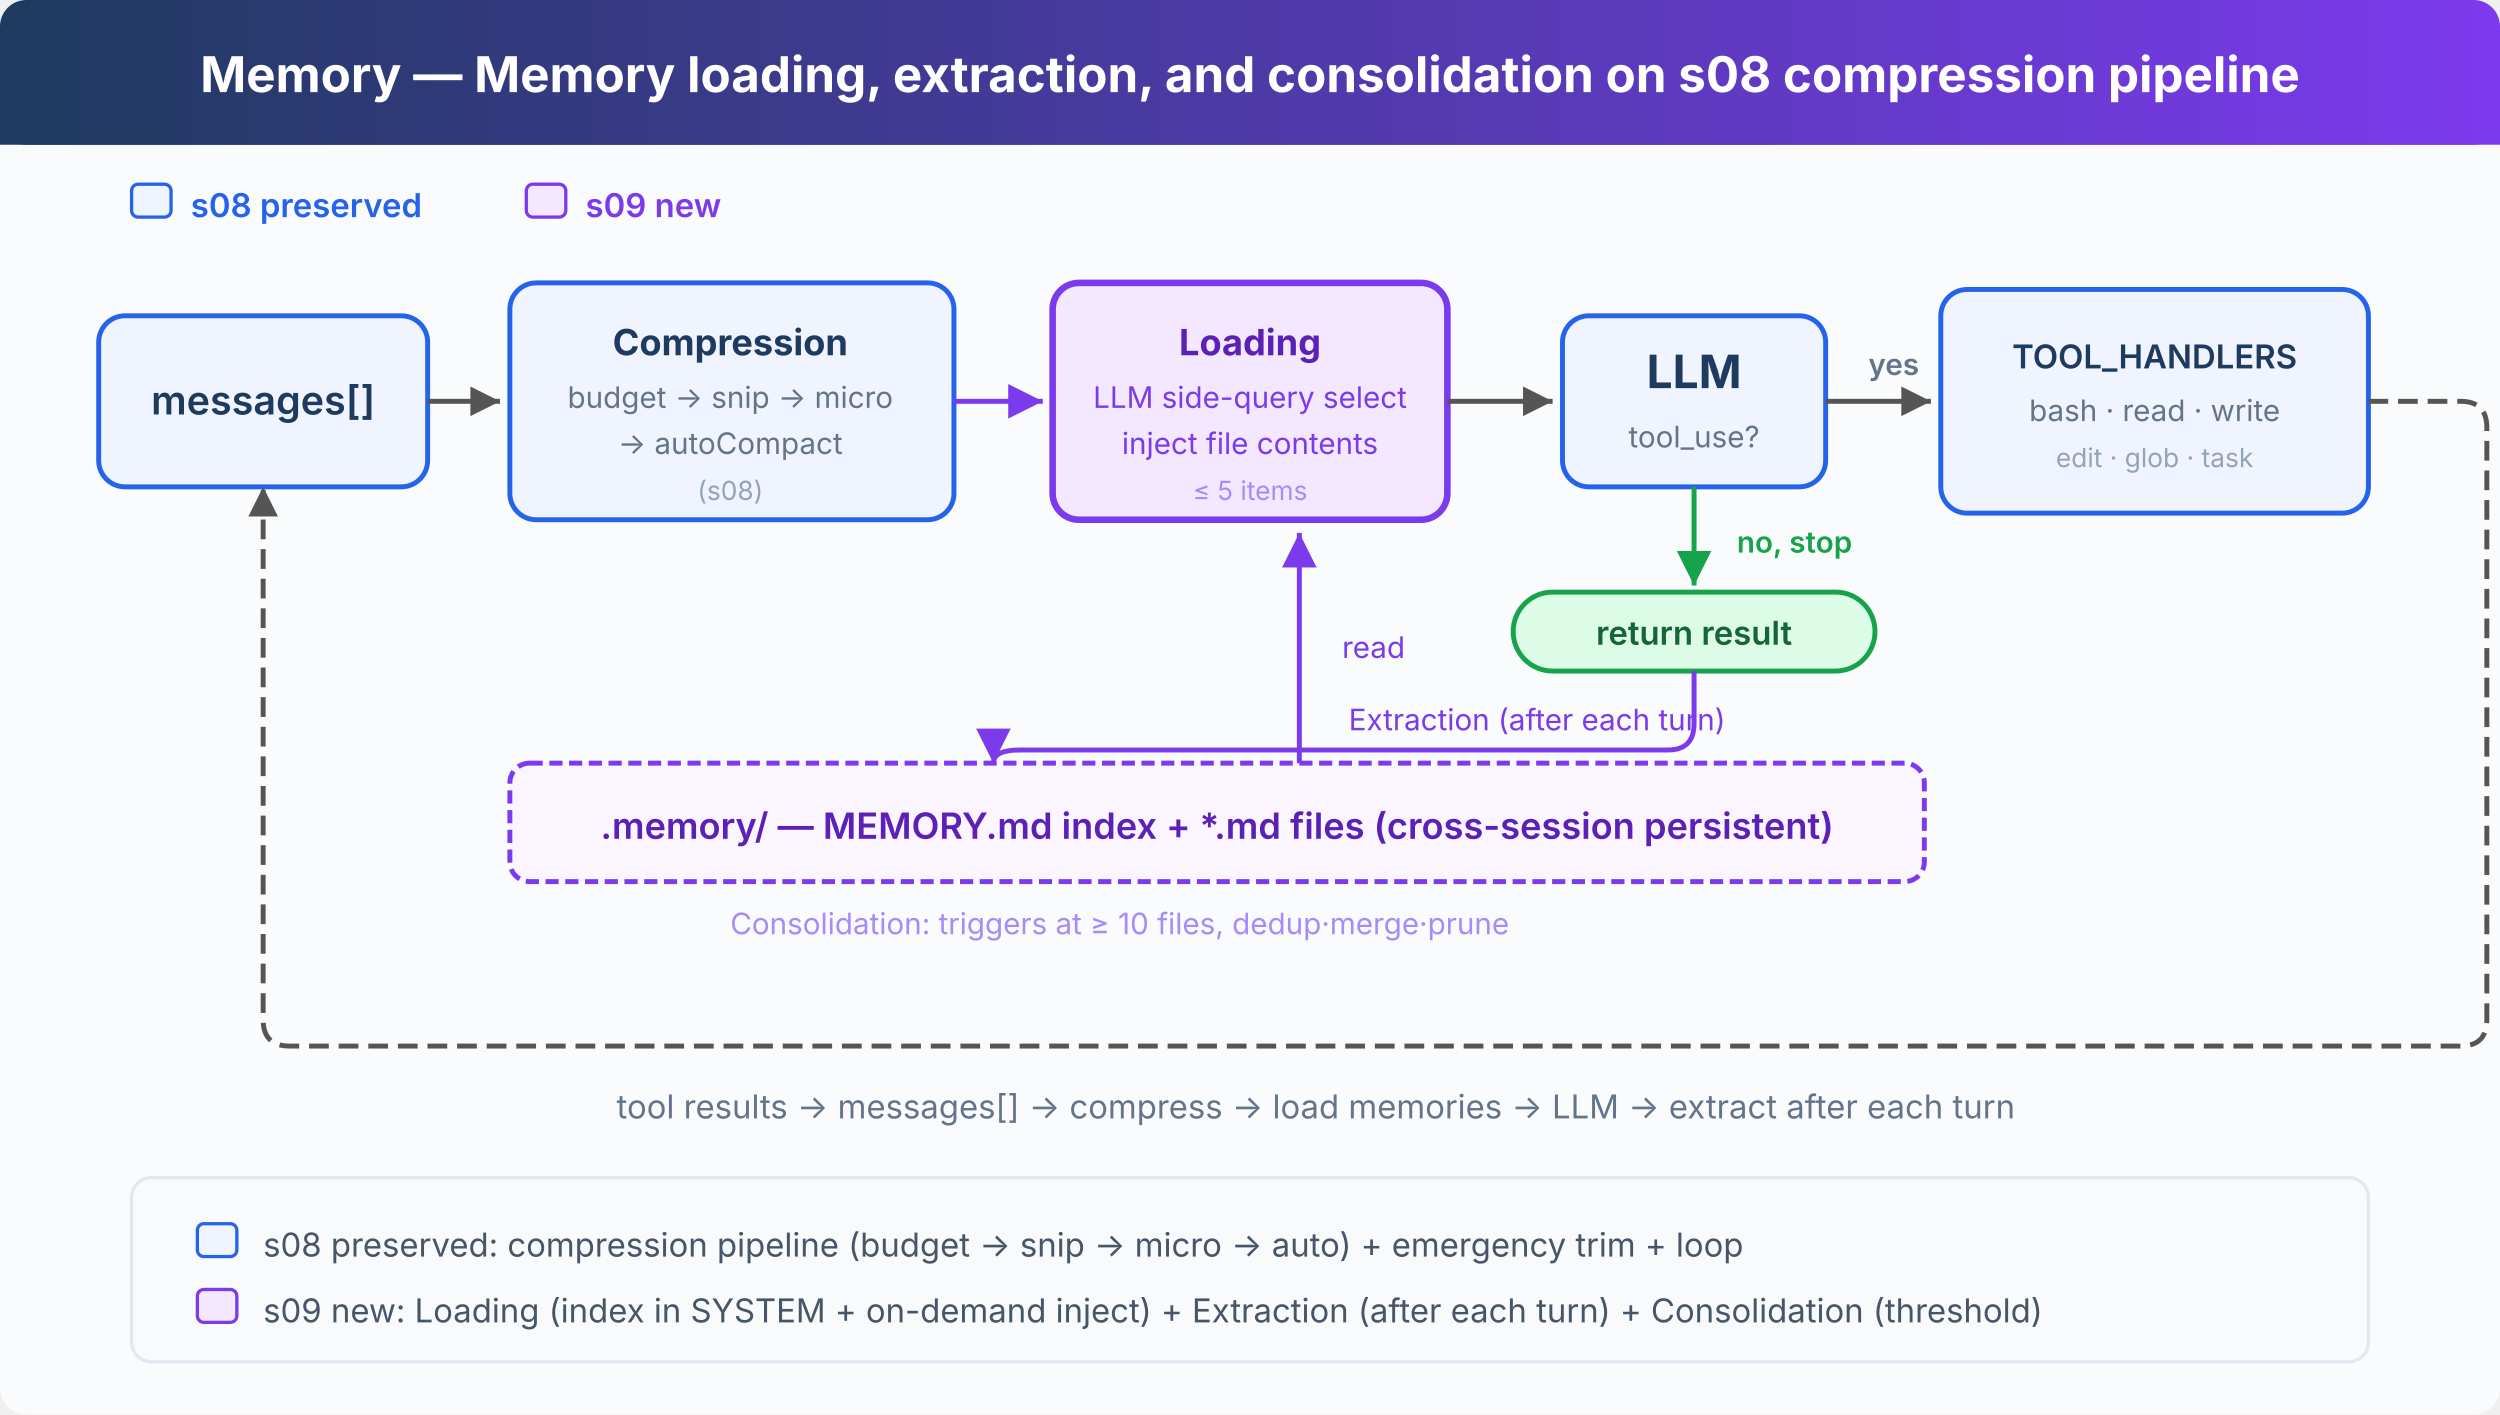
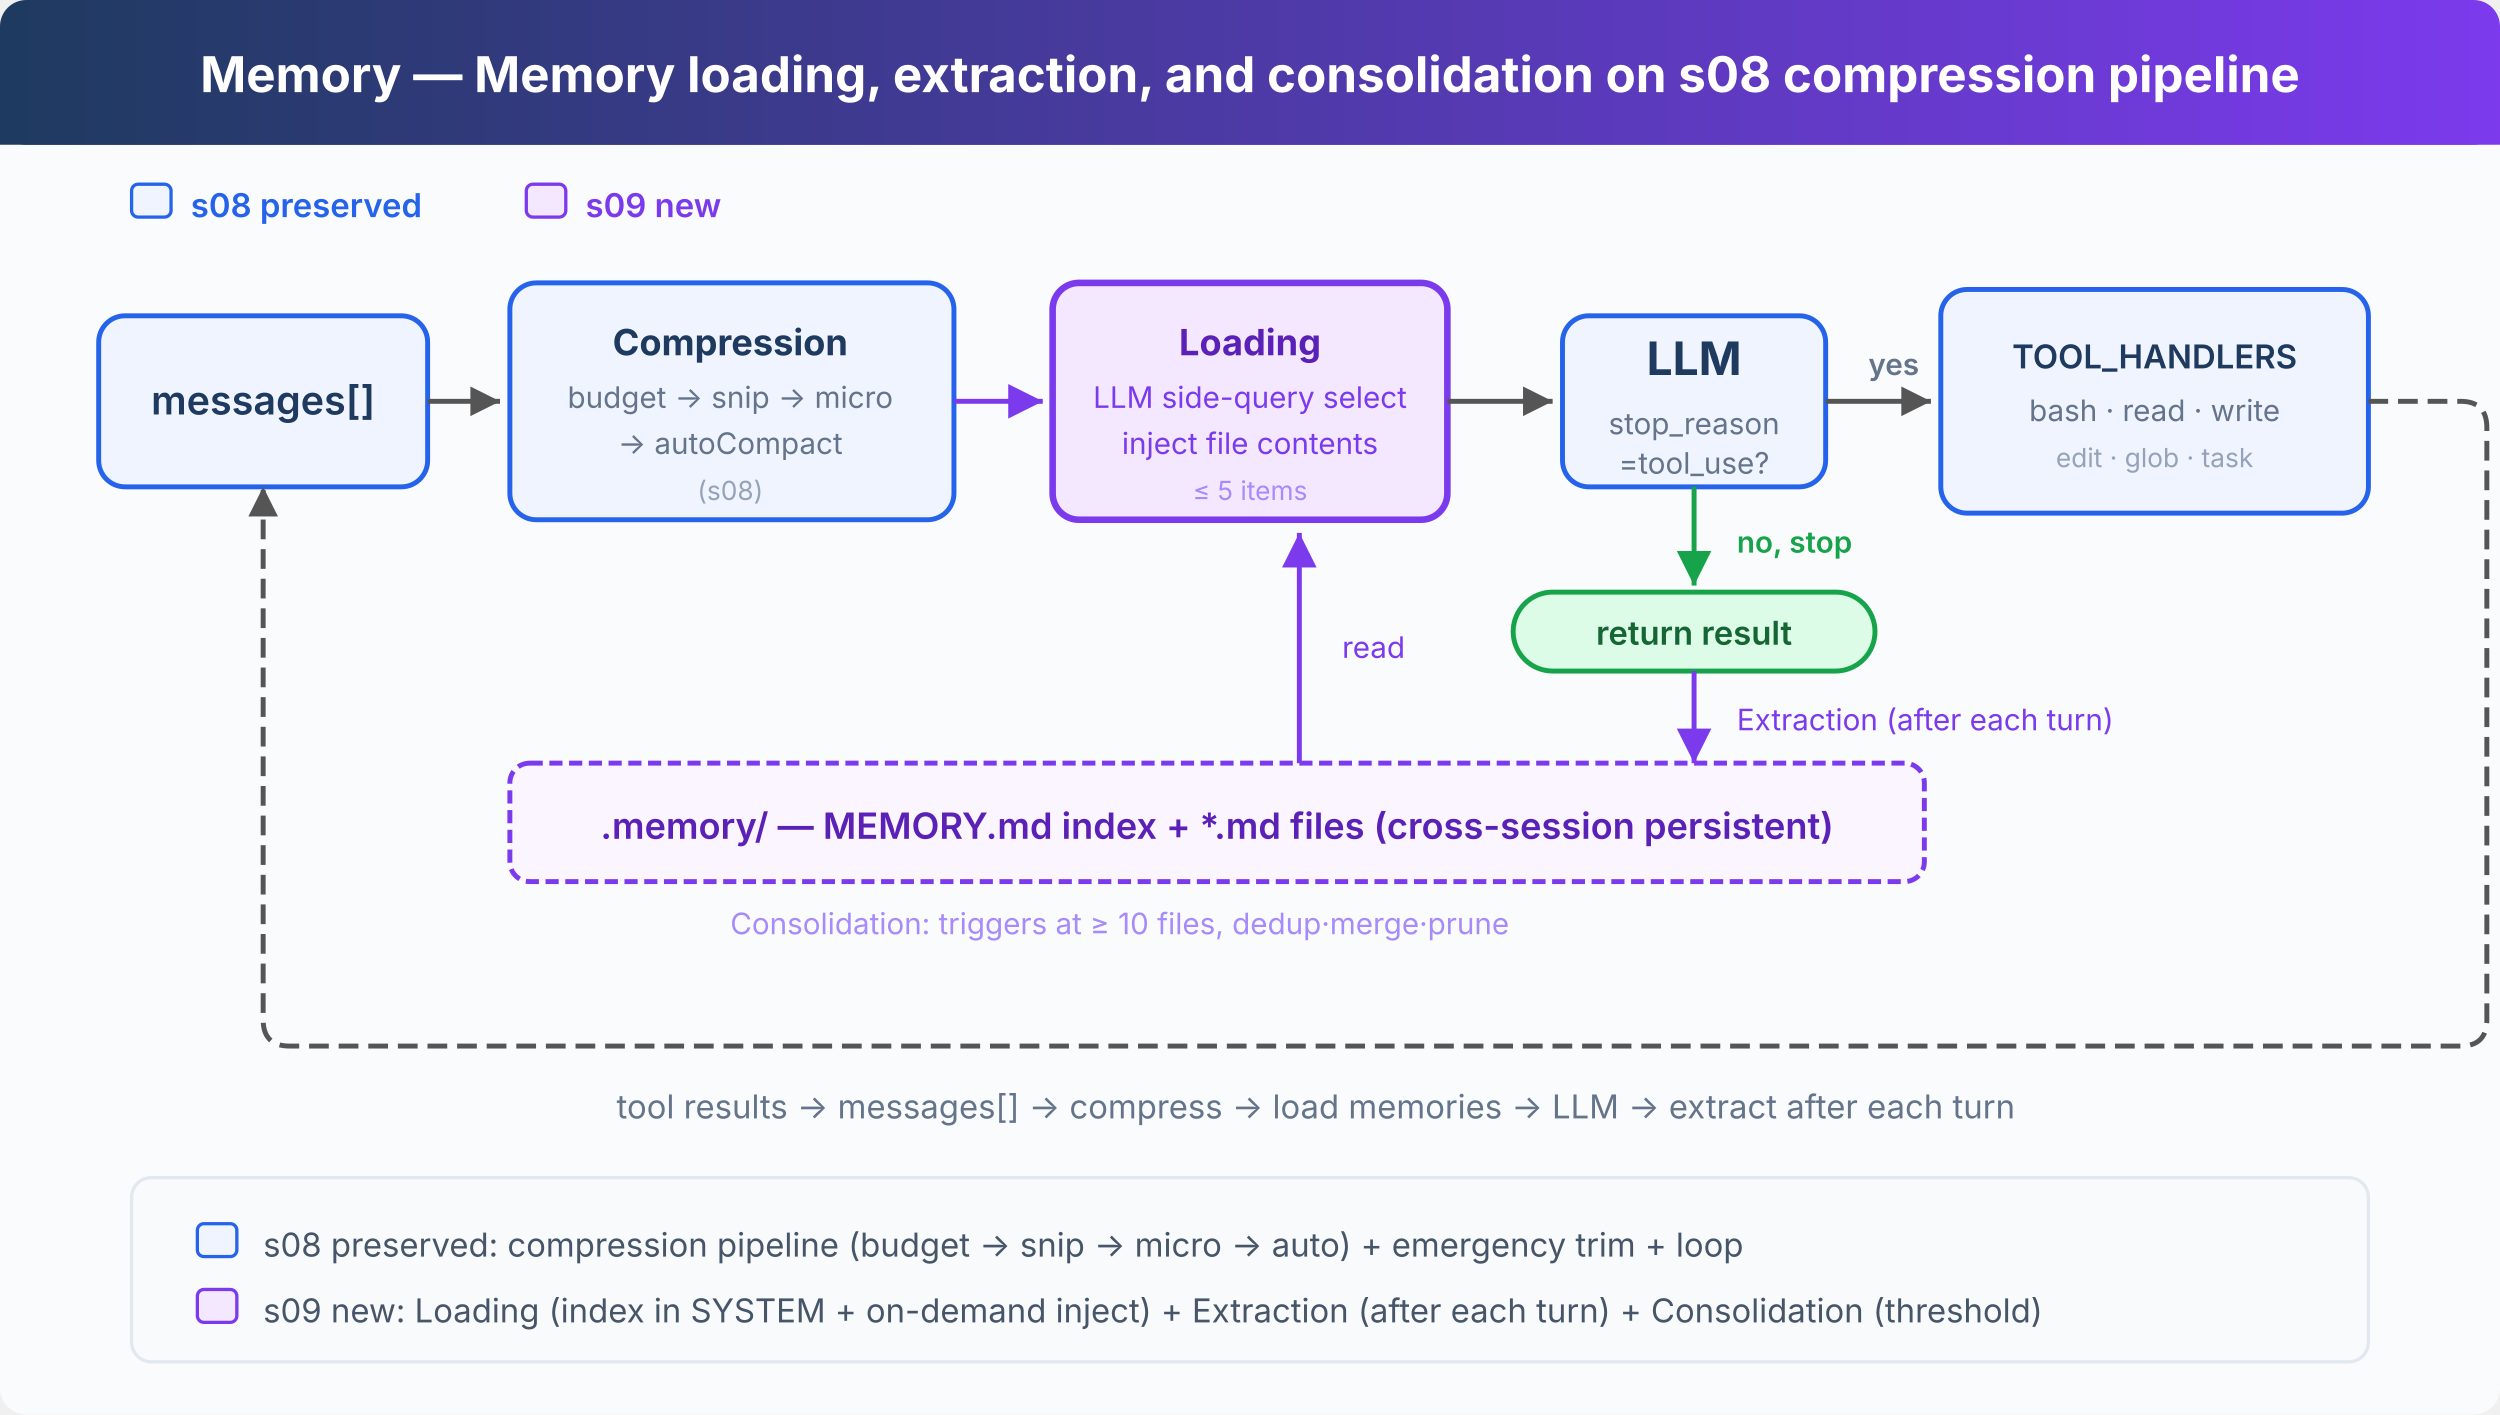
<svg xmlns="http://www.w3.org/2000/svg" viewBox="0 0 760 430" font-family="system-ui, -apple-system, sans-serif">
  <defs>
    <linearGradient id="header" x1="0" y1="0" x2="1" y2="0">
      <stop offset="0%" stop-color="#1e3a5f" />
      <stop offset="100%" stop-color="#7c3aed" />
    </linearGradient>
    <marker id="arrow" viewBox="0 0 10 10" refX="10" refY="5" markerWidth="6" markerHeight="6" orient="auto-start-reverse">
      <path d="M 0 0 L 10 5 L 0 10 z" fill="#555" />
    </marker>
    <marker id="arrow-purple" viewBox="0 0 10 10" refX="10" refY="5" markerWidth="7" markerHeight="7" orient="auto-start-reverse">
      <path d="M 0 0 L 10 5 L 0 10 z" fill="#7c3aed" />
    </marker>
    <marker id="arrow-green" viewBox="0 0 10 10" refX="10" refY="5" markerWidth="7" markerHeight="7" orient="auto-start-reverse">
      <path d="M 0 0 L 10 5 L 0 10 z" fill="#16a34a" />
    </marker>
  </defs>
  <rect width="760" height="430" fill="#fafbfc" rx="8" />
  <rect x="0" y="0" width="760" height="44" fill="url(#header)" rx="8" />
  <rect x="0" y="36" width="760" height="8" fill="url(#header)" />
  <text x="380" y="28" fill="#fff" font-size="15" font-weight="700" text-anchor="middle">Memory — Memory loading, extraction, and consolidation on s08 compression pipeline</text>
  <rect x="40" y="56" width="12" height="10" rx="2" fill="#f0f4ff" stroke="#2563eb" stroke-width="1" />
  <text x="58" y="66" fill="#2563eb" font-size="10" font-weight="600">s08 preserved</text>
  <rect x="160" y="56" width="12" height="10" rx="2" fill="#f3e8ff" stroke="#7c3aed" stroke-width="1" />
  <text x="178" y="66" fill="#7c3aed" font-size="10" font-weight="600">s09 new</text>
  <rect x="30" y="96" width="100" height="52" rx="8" fill="#f0f4ff" stroke="#2563eb" stroke-width="1.5" />
  <text x="80" y="126" fill="#1e3a5f" font-size="12" font-weight="600" text-anchor="middle">messages[]</text>
  <line x1="130" y1="122" x2="152" y2="122" stroke="#555" stroke-width="1.5" marker-end="url(#arrow)" />
  <rect x="155" y="86" width="135" height="72" rx="8" fill="#f0f4ff" stroke="#2563eb" stroke-width="1.5" />
  <text x="222" y="108" fill="#1e3a5f" font-size="11" font-weight="700" text-anchor="middle">Compression</text>
  <text x="222" y="124" fill="#64748b" font-size="9" text-anchor="middle">budget → snip → micro</text>
  <text x="222" y="138" fill="#64748b" font-size="9" text-anchor="middle">→ autoCompact</text>
  <text x="222" y="152" fill="#94a3b8" font-size="8" text-anchor="middle">(s08)</text>
  <line x1="290" y1="122" x2="317" y2="122" stroke="#7c3aed" stroke-width="1.5" marker-end="url(#arrow-purple)" />
  <rect x="320" y="86" width="120" height="72" rx="8" fill="#f3e8ff" stroke="#7c3aed" stroke-width="2" />
  <text x="380" y="108" fill="#5b21b6" font-size="11" font-weight="700" text-anchor="middle">Loading</text>
  <text x="380" y="124" fill="#7c3aed" font-size="9" text-anchor="middle">LLM side-query select</text>
  <text x="380" y="138" fill="#7c3aed" font-size="9" text-anchor="middle">inject file contents</text>
  <text x="380" y="152" fill="#a78bfa" font-size="8" text-anchor="middle">≤ 5 items</text>
  <line x1="440" y1="122" x2="472" y2="122" stroke="#555" stroke-width="1.5" marker-end="url(#arrow)" />
  <rect x="475" y="96" width="80" height="52" rx="8" fill="#f0f4ff" stroke="#2563eb" stroke-width="1.5" />
-   <text x="515" y="118" fill="#1e3a5f" font-size="14" font-weight="700" text-anchor="middle">LLM</text>
-   <text x="515" y="136" fill="#64748b" font-size="9" text-anchor="middle">tool_use?</text>
+   <text x="515" y="114" fill="#1e3a5f" font-size="14" font-weight="700" text-anchor="middle">LLM</text>
+   <text x="515" y="132" fill="#64748b" font-size="9" text-anchor="middle">stop_reason</text>
+   <text x="515" y="144" fill="#64748b" font-size="9" text-anchor="middle">=tool_use?</text>
  <line x1="515" y1="148" x2="515" y2="178" stroke="#16a34a" stroke-width="1.5" marker-end="url(#arrow-green)" />
  <text x="528" y="168" fill="#16a34a" font-size="9" font-weight="600">no, stop</text>
  <rect x="460" y="180" width="110" height="24" rx="12" fill="#dcfce7" stroke="#16a34a" stroke-width="1.5" />
  <text x="515" y="196" fill="#166534" font-size="10" font-weight="600" text-anchor="middle">return result</text>
  <line x1="555" y1="122" x2="587" y2="122" stroke="#555" stroke-width="1.5" marker-end="url(#arrow)" />
  <text x="568" y="114" fill="#64748b" font-size="9" font-weight="600">yes</text>
  <rect x="590" y="88" width="130" height="68" rx="8" fill="#f0f4ff" stroke="#2563eb" stroke-width="1.5" />
  <text x="655" y="112" fill="#1e3a5f" font-size="10" font-weight="600" text-anchor="middle">TOOL_HANDLERS</text>
  <text x="655" y="128" fill="#64748b" font-size="9" text-anchor="middle">bash · read · write</text>
  <text x="655" y="142" fill="#94a3b8" font-size="8" text-anchor="middle">edit · glob · task</text>
  <rect x="155" y="232" width="430" height="36" rx="6" fill="#faf5ff" stroke="#7c3aed" stroke-width="1.5" stroke-dasharray="4,2" />
  <text x="370" y="255" fill="#5b21b6" font-size="11" font-weight="600" text-anchor="middle">.memory/ — MEMORY.md index + *.md files (cross-session persistent)</text>
  <path d="M 395 232 L 395 162" fill="none" stroke="#7c3aed" stroke-width="1.5" marker-end="url(#arrow-purple)" />
  <text x="408" y="200" fill="#7c3aed" font-size="9">read</text>
-   <path d="M 515 204 L 515 220 Q 515 228 507 228 L 310 228 Q 302 228 302 232" fill="none" stroke="#7c3aed" stroke-width="1.5" marker-end="url(#arrow-purple)" />
-   <text x="410" y="222" fill="#7c3aed" font-size="9">Extraction (after each turn)</text>
+   <path d="M 515 204 L 515 232" fill="none" stroke="#7c3aed" stroke-width="1.5" marker-end="url(#arrow-purple)" />
+   <text x="528" y="222" fill="#7c3aed" font-size="9">Extraction (after each turn)</text>
  <text x="222" y="284" fill="#a78bfa" font-size="9">Consolidation: triggers at ≥ 10 files, dedup·merge·prune</text>
  <path d="M 720 122 L 748 122 Q 756 122 756 130 L 756 310 Q 756 318 748 318 L 88 318 Q 80 318 80 310 L 80 148" fill="none" stroke="#555" stroke-width="1.5" marker-end="url(#arrow)" stroke-dasharray="6,3" />
  <text x="400" y="340" fill="#64748b" font-size="10" text-anchor="middle">tool results → messages[] → compress → load memories → LLM → extract after each turn</text>
  <rect x="40" y="358" width="680" height="56" rx="6" fill="#f8fafc" stroke="#e2e8f0" stroke-width="1" />
  <rect x="60" y="372" width="12" height="10" rx="2" fill="#f0f4ff" stroke="#2563eb" stroke-width="1" />
  <text x="80" y="382" fill="#475569" font-size="10">s08 preserved: compression pipeline (budget → snip → micro → auto) + emergency trim + loop</text>
  <rect x="60" y="392" width="12" height="10" rx="2" fill="#f3e8ff" stroke="#7c3aed" stroke-width="1" />
  <text x="80" y="402" fill="#475569" font-size="10">s09 new: Loading (index in SYSTEM + on-demand inject) + Extraction (after each turn) + Consolidation (threshold)</text>
</svg>
